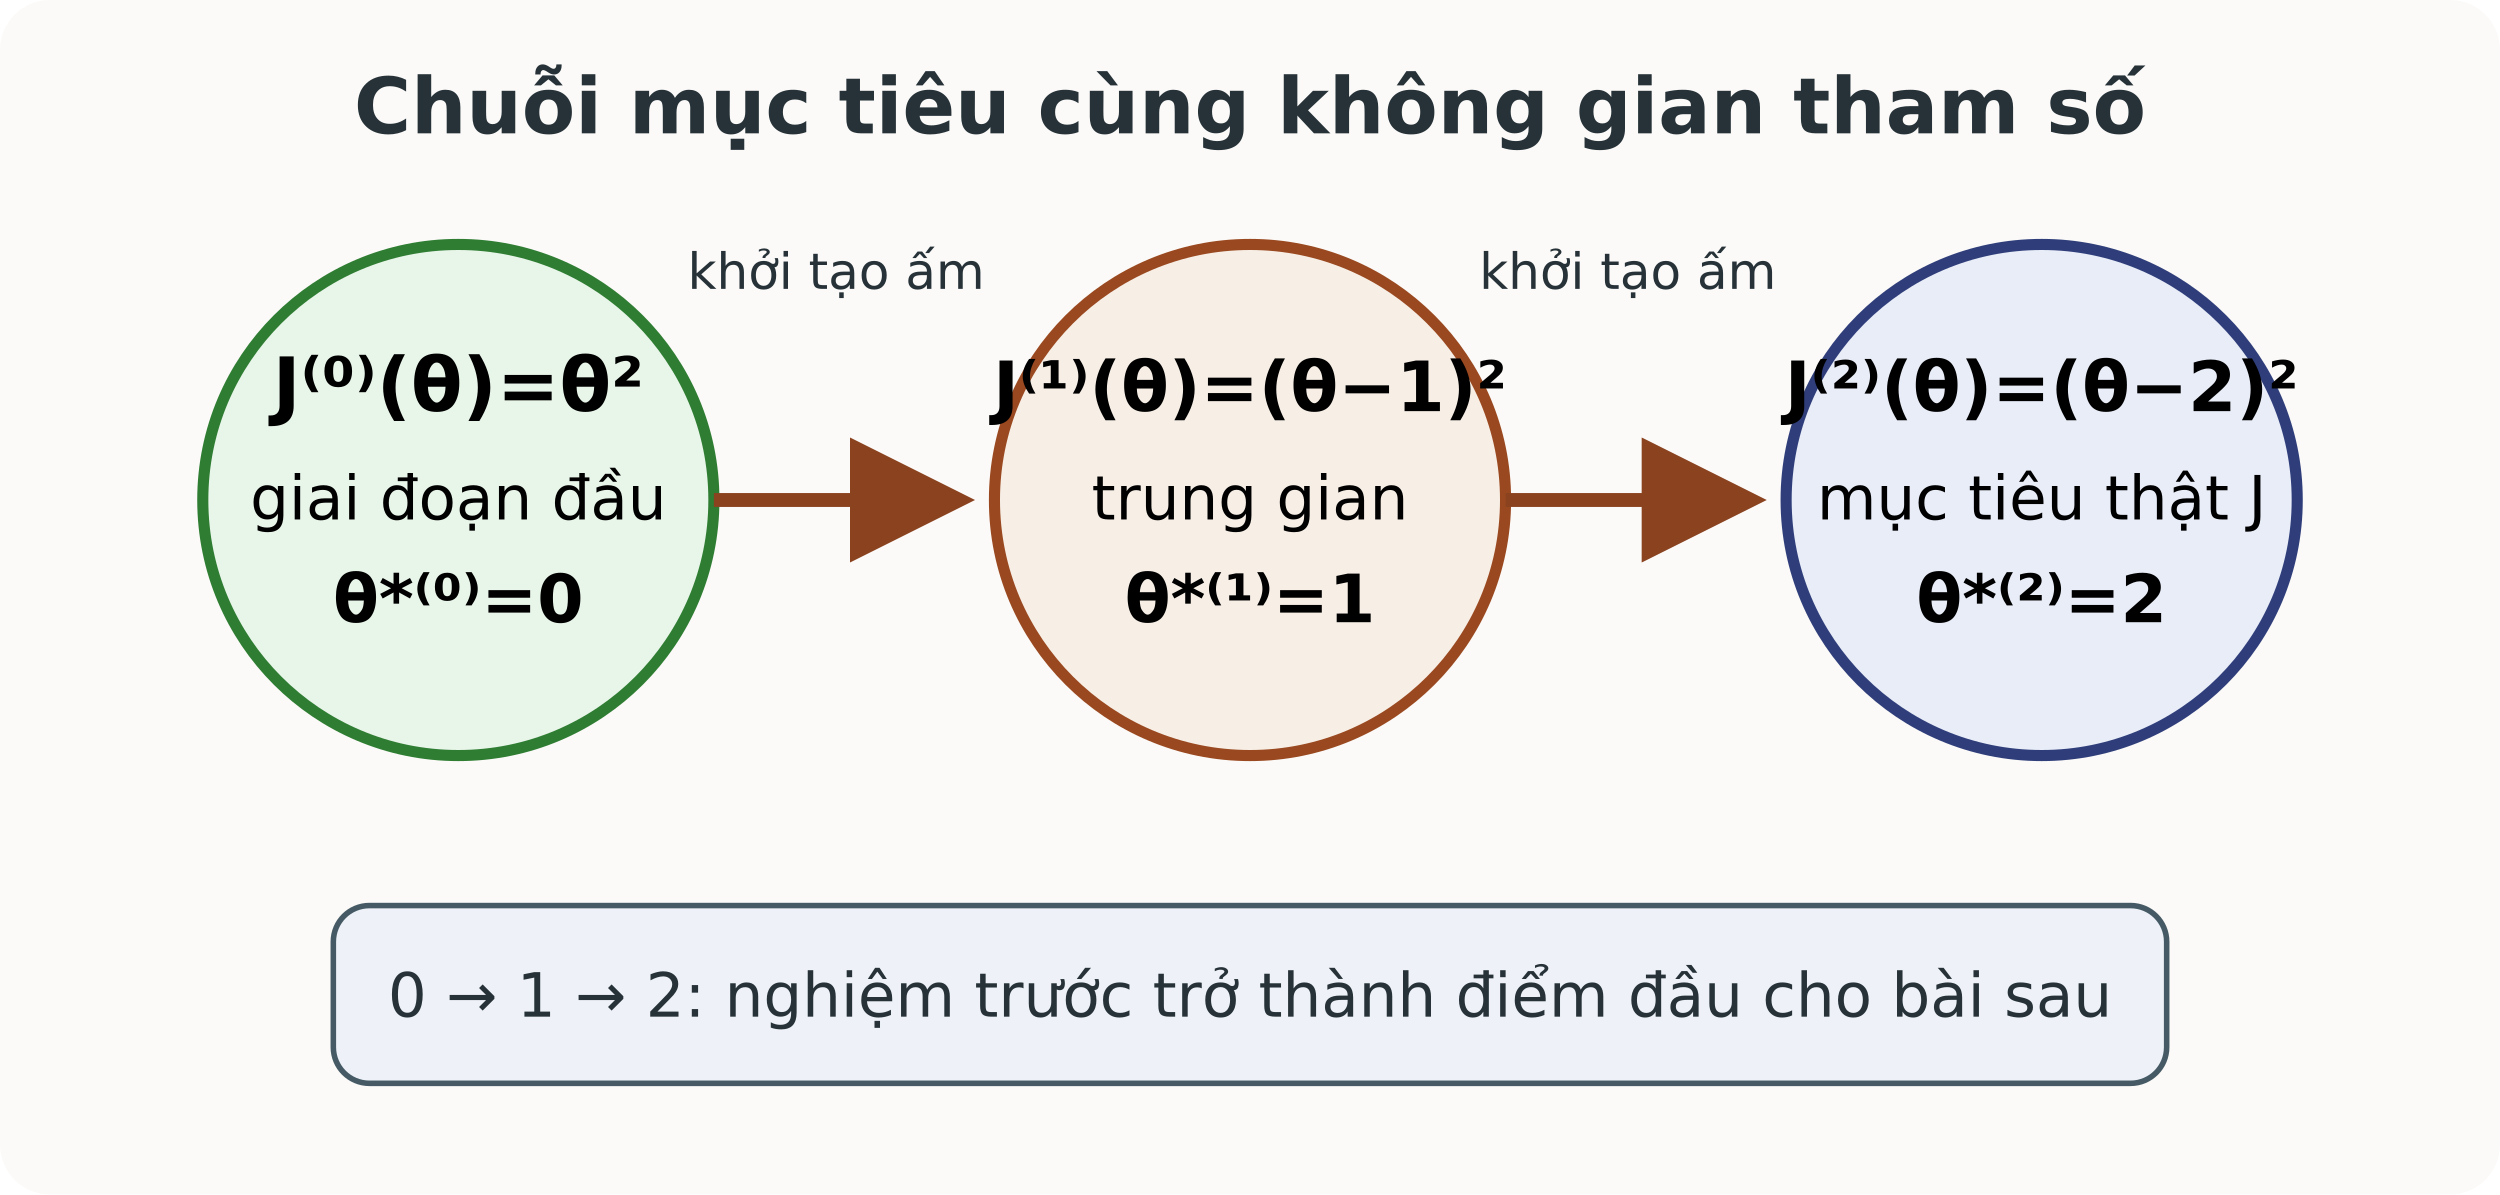
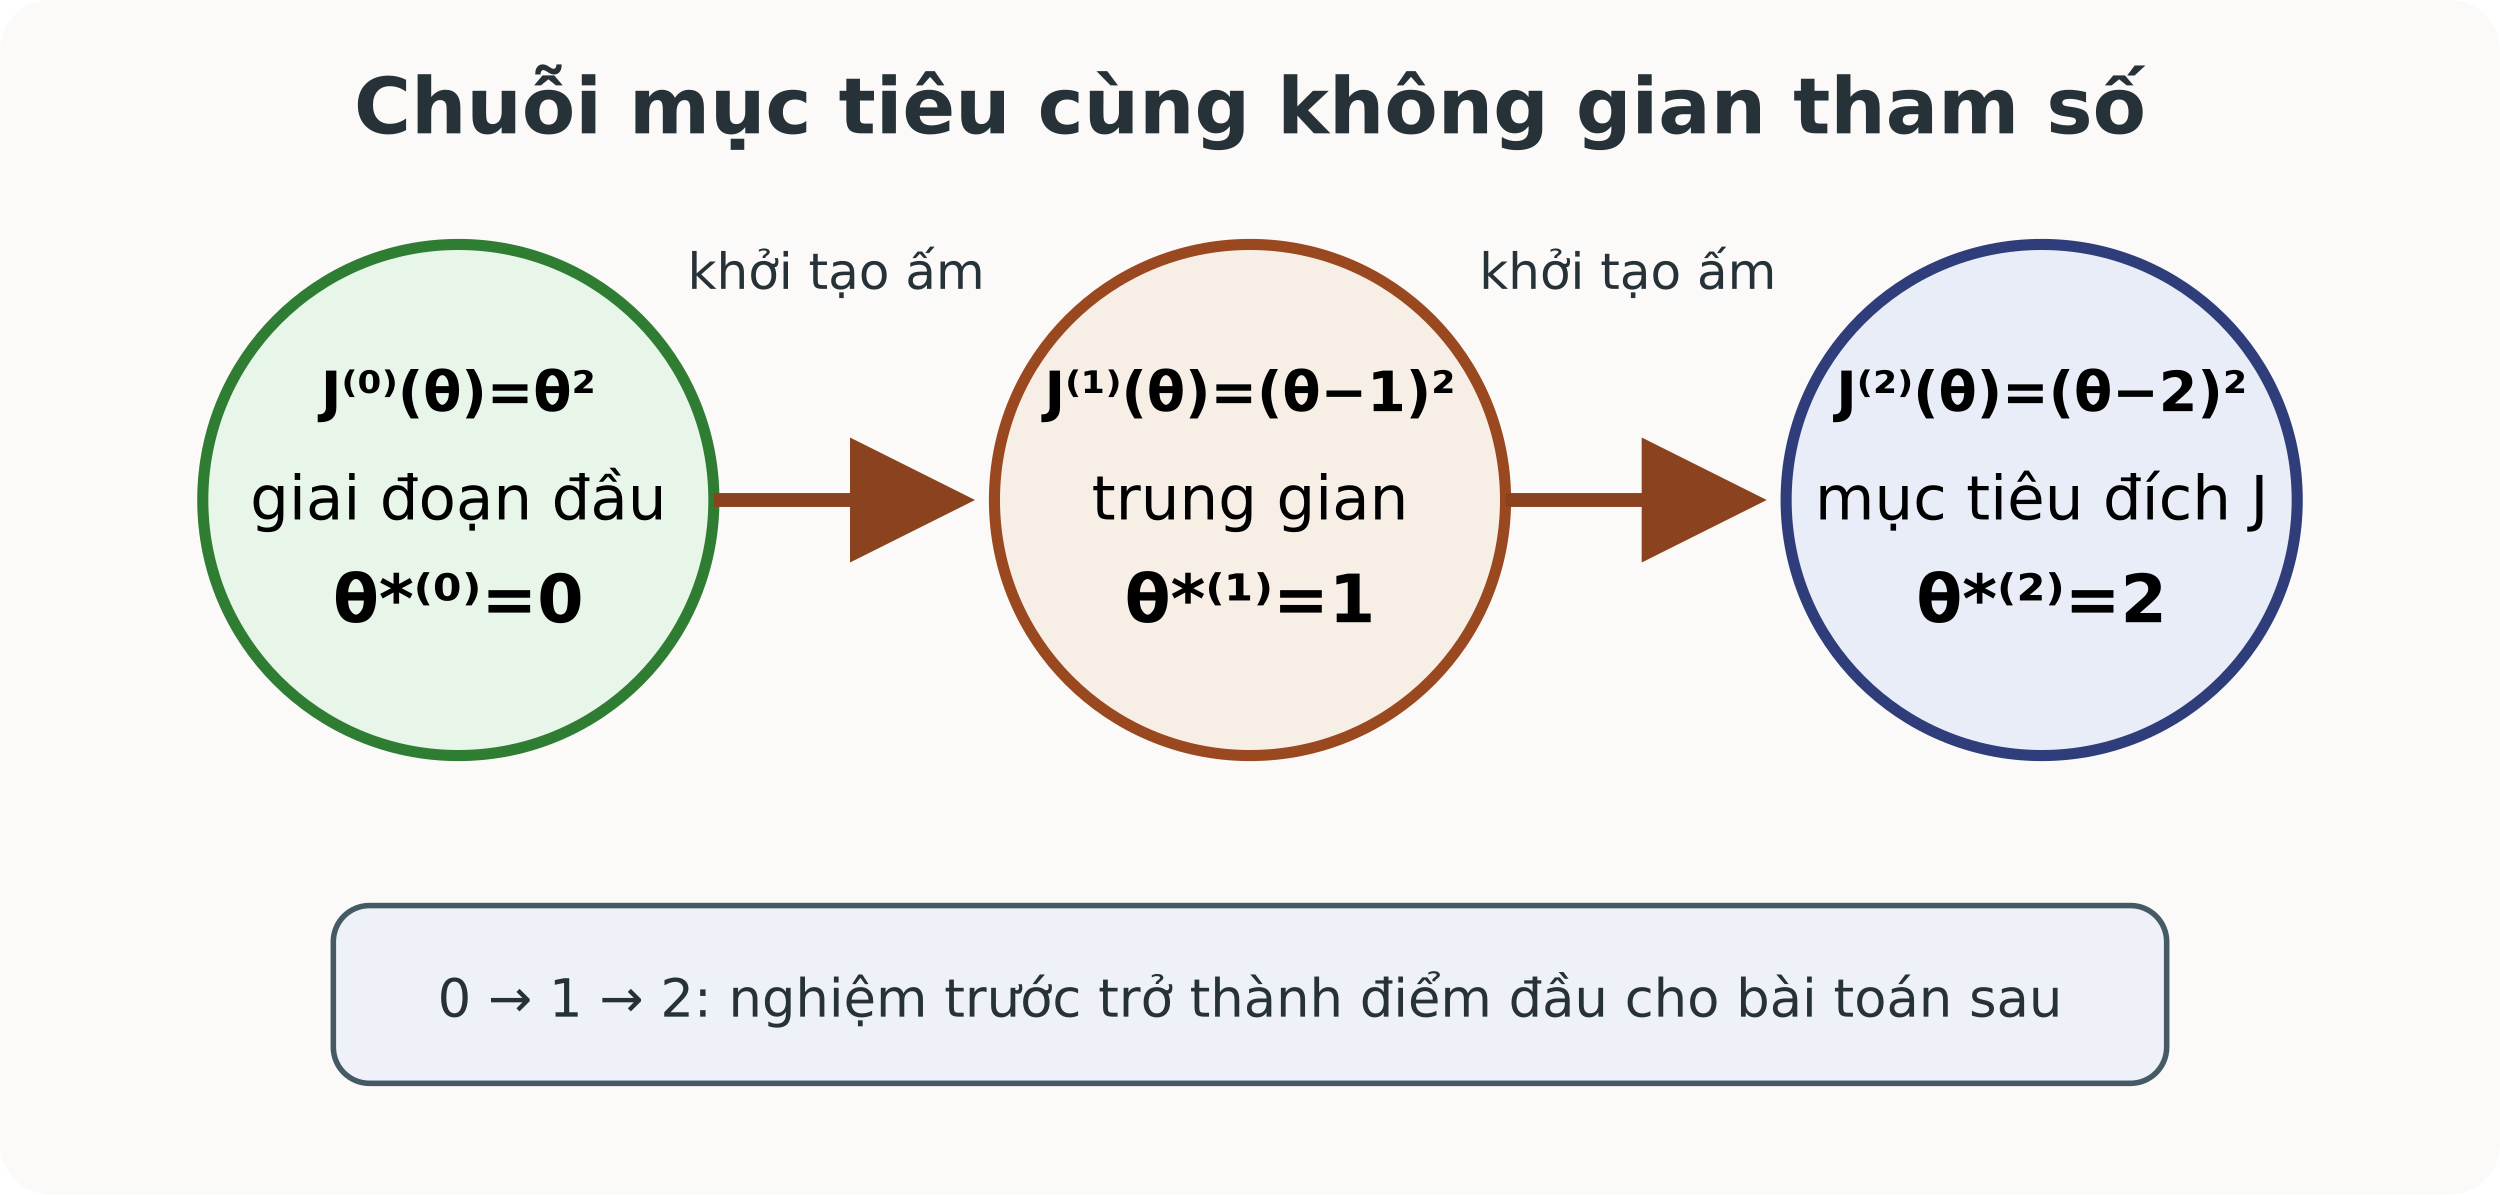
<svg xmlns="http://www.w3.org/2000/svg" viewBox="0 0 900 430" role="img" aria-labelledby="title desc">
  <defs>
    <marker id="cont-arrow" markerWidth="9" markerHeight="9" refX="8" refY="4.5" orient="auto">
      <path d="M0 0L9 4.5L0 9Z" fill="#8a421f" />
    </marker>
  </defs>
  <rect width="900" height="430" rx="18" fill="#fbfaf8" />
  <g font-family="DejaVu Sans, sans-serif" text-anchor="middle">
    <text x="450" y="48" font-size="28" font-weight="bold" fill="#263238">Chuỗi mục tiêu cùng không gian tham số</text>
    <circle cx="165" cy="180" r="92" fill="#e8f5e9" stroke="#2e7d32" stroke-width="4" />
-     <text x="165" y="148" font-size="27" font-weight="bold">J⁽⁰⁾(θ)=θ²</text>
+     <text x="165" y="148" font-size="20" font-weight="bold">J⁽⁰⁾(θ)=θ²</text>
    <text x="165" y="187" font-size="22">giai đoạn đầu</text>
    <text x="165" y="224" font-size="24" font-weight="bold">θ*⁽⁰⁾=0</text>
    <circle cx="450" cy="180" r="92" fill="#f7efe6" stroke="#9a481f" stroke-width="4" />
-     <text x="450" y="148" font-size="25" font-weight="bold">J⁽¹⁾(θ)=(θ−1)²</text>
+     <text x="450" y="148" font-size="20" font-weight="bold">J⁽¹⁾(θ)=(θ−1)²</text>
    <text x="450" y="187" font-size="22">trung gian</text>
    <text x="450" y="224" font-size="24" font-weight="bold">θ*⁽¹⁾=1</text>
    <circle cx="735" cy="180" r="92" fill="#e8edf8" stroke="#2f3e7a" stroke-width="4" />
-     <text x="735" y="148" font-size="25" font-weight="bold">J⁽²⁾(θ)=(θ−2)²</text>
-     <text x="735" y="187" font-size="22">mục tiêu thật J</text>
+     <text x="735" y="148" font-size="20" font-weight="bold">J⁽²⁾(θ)=(θ−2)²</text>
+     <text x="735" y="187" font-size="22">mục tiêu đích J</text>
    <text x="735" y="224" font-size="24" font-weight="bold">θ*⁽²⁾=2</text>
  </g>
  <g stroke="#8a421f" stroke-width="5" marker-end="url(#cont-arrow)">
    <line x1="257" y1="180" x2="346" y2="180" />
    <line x1="542" y1="180" x2="631" y2="180" />
  </g>
  <g font-family="DejaVu Sans, sans-serif" text-anchor="middle" fill="#263238">
    <text x="301" y="104" font-size="18">khởi tạo ấm</text>
    <text x="586" y="104" font-size="18">khởi tạo ấm</text>
    <rect x="120" y="326" width="660" height="64" rx="13" fill="#eef2f8" stroke="#455a64" stroke-width="2" />
-     <text x="450" y="366" font-size="22">0  →  1  →  2: nghiệm trước trở thành điểm đầu cho bài sau</text>
+     <text x="450" y="366" font-size="19">0  →  1  →  2: nghiệm trước trở thành điểm đầu cho bài toán sau</text>
  </g>
</svg>
